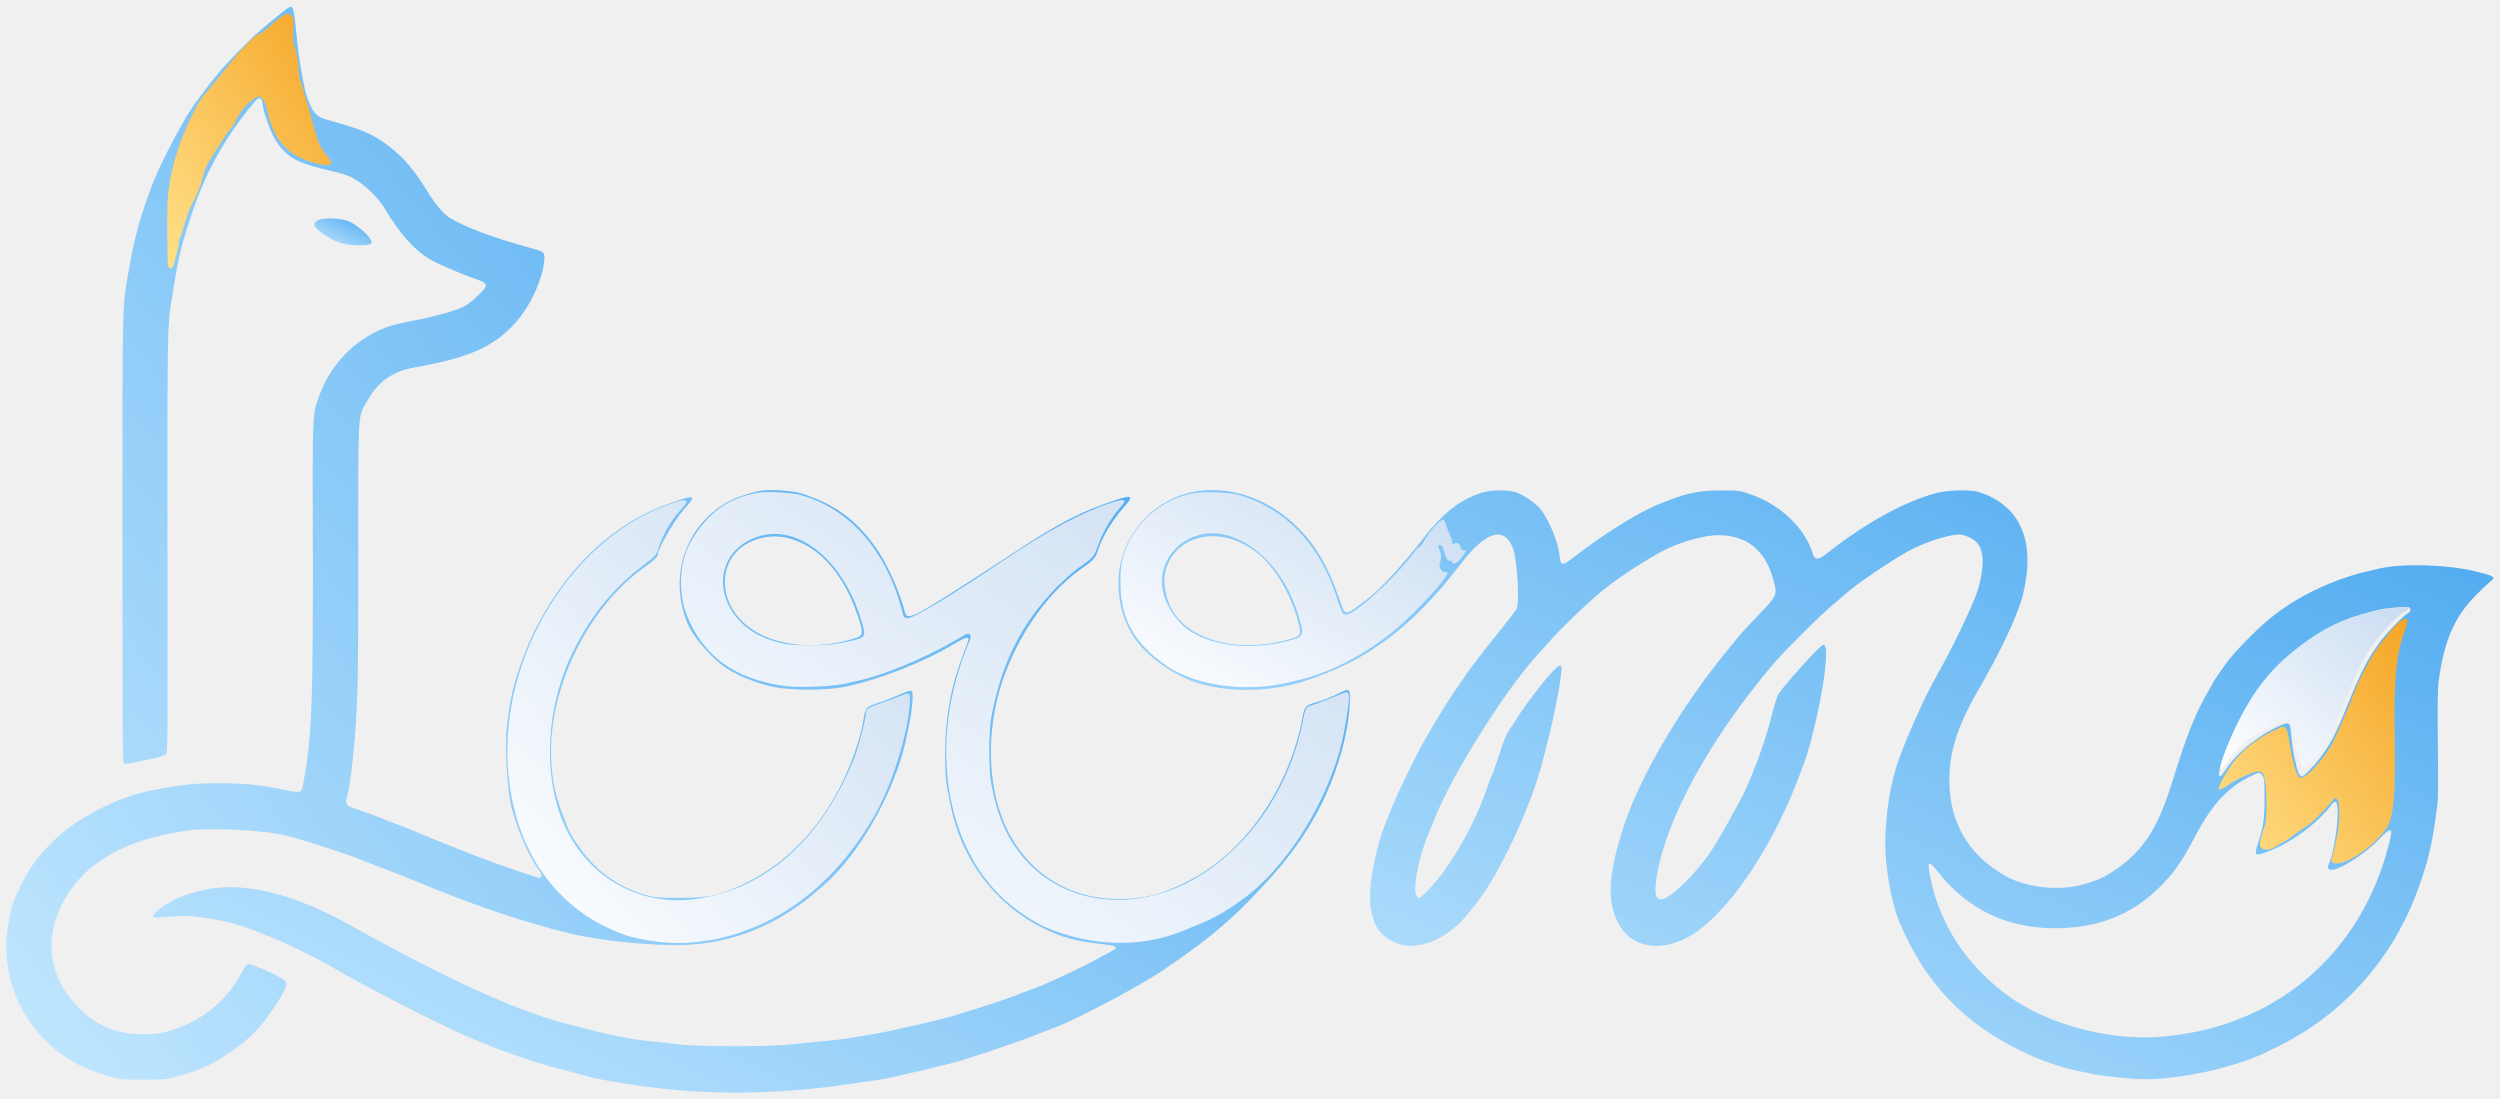
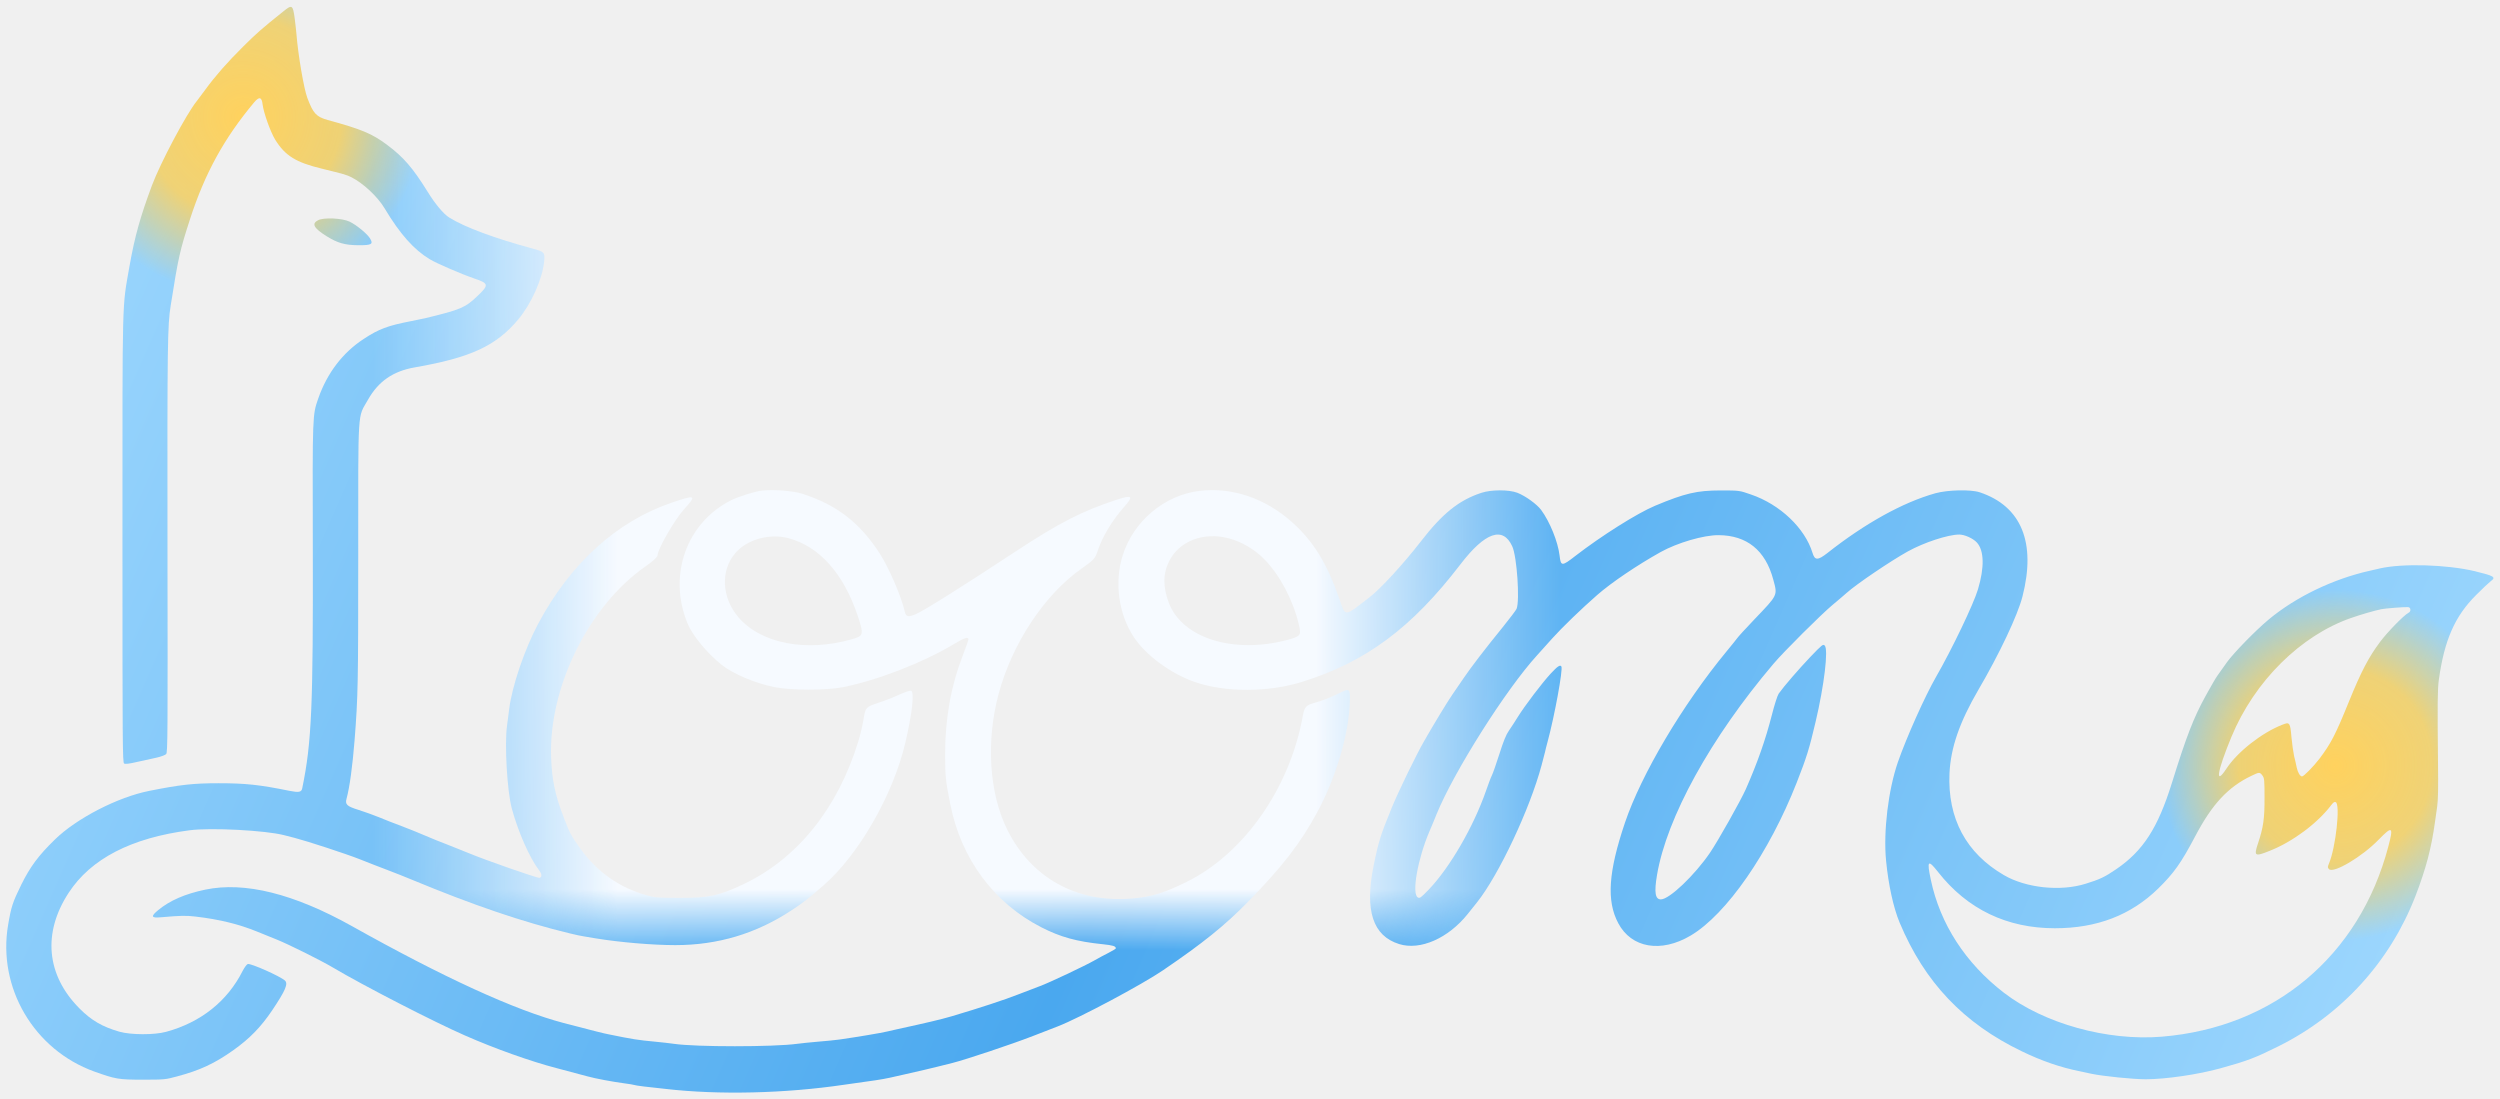
<svg xmlns="http://www.w3.org/2000/svg" viewBox="35 30 2460 1081">
  <defs>
-     <linearGradient id="wordmark-dark-blue" x1="0" y1="0" x2="1" y2="1">
-       <stop offset="0" stop-color="#c4e8ff" />
-       <stop offset="1" stop-color="#4aa8ef" />
+     <linearGradient id="blue" gradientUnits="userSpaceOnUse" x1="35.0" y1="30.0" x2="2495.0" y2="1111.0">
+       <stop offset="0" stop-color="#a6dcff" />
+       <stop offset="0.5" stop-color="#4aa8ef" />
+       <stop offset="1" stop-color="#a6dcff" />
    </linearGradient>
-     <linearGradient id="wordmark-dark-white" x1="0" y1="0" x2="1" y2="1">
-       <stop offset="0" stop-color="#ffffff" />
-       <stop offset="1" stop-color="#c9dcf2" />
+     <linearGradient id="along" gradientUnits="userSpaceOnUse" x1="35.0" y1="0" x2="2495.0" y2="0">
+       <stop offset="0" stop-color="#f6faff" stop-opacity="0" />
+       <stop offset="0.149" stop-color="#f6faff" stop-opacity="0" />
+       <stop offset="0.247" stop-color="#f6faff" stop-opacity="1" />
+       <stop offset="0.526" stop-color="#f6faff" stop-opacity="1" />
+       <stop offset="0.624" stop-color="#f6faff" stop-opacity="0" />
+       <stop offset="1" stop-color="#f6faff" stop-opacity="0" />
    </linearGradient>
-     <linearGradient id="wordmark-dark-gold" x1="0" y1="0" x2="1" y2="1">
-       <stop offset="0" stop-color="#ffe08a" />
-       <stop offset="1" stop-color="#f5a524" />
+     <linearGradient id="above" gradientUnits="userSpaceOnUse" x1="0" y1="905" x2="0" y2="965">
+       <stop offset="0" stop-color="#fff" />
+       <stop offset="1" stop-color="#fff" stop-opacity="0" />
    </linearGradient>
+     <mask id="letters" maskUnits="userSpaceOnUse" x="35.0" y="30.0" width="2460.0" height="1081.0">
+       <rect x="35.0" y="30.0" width="2460.0" height="1081.0" fill="url(#above)" />
+     </mask>
+     <radialGradient id="glow0" gradientUnits="userSpaceOnUse" cx="274" cy="145" r="177">
+       <stop offset="0" stop-color="#ffd25e" />
+       <stop offset="0.55" stop-color="#ffd25e" stop-opacity="0.85" />
+       <stop offset="1" stop-color="#ffd25e" stop-opacity="0" />
+     </radialGradient>
+     <radialGradient id="glow1" gradientUnits="userSpaceOnUse" cx="2333" cy="783" r="173">
+       <stop offset="0" stop-color="#ffd25e" />
+       <stop offset="0.55" stop-color="#ffd25e" stop-opacity="0.85" />
+       <stop offset="1" stop-color="#ffd25e" stop-opacity="0" />
+     </radialGradient>
+     <mask id="line" maskUnits="userSpaceOnUse" x="35.0" y="30.0" width="2460.0" height="1081.0">
+       <g transform="translate(0,1146) scale(0.1,-0.1)" fill="#fff">
+         <path d="M3137 11047 c-214 -171 -265 -217 -392 -343 -157 -155 -281 -297 -373 -424 -34 -47 -73 -98 -86 -115 -102 -126 -357 -606 -441 -830 -115 -309 -169 -502 -220 -790 -75 -430 -70 -237 -70 -2694 0 -2003 1 -2195 16 -2204 12 -7 49 -3 130 16 63 14 149 33 191 42 43 10 84 25 93 35 15 16 16 192 13 2036 -2 2013 0 2179 32 2380 75 473 89 537 191 851 146 450 336 795 630 1146 50 59 75 53 83 -21 10 -82 77 -269 123 -345 98 -159 204 -225 461 -287 208 -51 245 -61 290 -84 116 -59 259 -192 327 -307 151 -252 287 -405 444 -500 68 -41 313 -147 440 -190 141 -48 144 -63 30 -171 -119 -115 -166 -135 -514 -219 -22 -5 -85 -18 -140 -29 -228 -44 -317 -77 -466 -175 -207 -135 -360 -336 -447 -585 -58 -166 -57 -156 -54 -1440 4 -1597 -11 -1944 -104 -2397 -8 -39 -33 -43 -130 -24 -288 59 -429 74 -694 74 -245 0 -375 -14 -680 -75 -311 -61 -717 -271 -930 -479 -163 -159 -242 -266 -330 -443 -85 -173 -100 -218 -130 -396 -106 -618 254 -1230 848 -1444 210 -75 238 -80 477 -80 215 0 222 1 337 32 226 60 371 128 554 258 160 114 270 226 382 392 132 197 160 263 125 294 -50 44 -337 171 -365 162 -10 -3 -32 -33 -50 -67 -150 -299 -412 -507 -753 -600 -117 -32 -346 -31 -460 1 -167 48 -278 112 -395 231 -324 327 -362 741 -105 1135 218 335 615 541 1190 616 209 28 749 -1 930 -48 22 -6 69 -18 105 -27 124 -32 506 -157 640 -210 74 -30 194 -76 265 -103 72 -27 180 -70 240 -95 604 -251 1096 -419 1560 -531 55 -13 116 -27 135 -29 19 -3 76 -13 125 -21 230 -38 560 -66 779 -66 419 0 797 113 1145 343 117 77 153 105 311 242 347 299 689 895 808 1405 69 295 91 500 57 514 -9 3 -62 -15 -118 -40 -56 -26 -146 -61 -199 -78 -129 -43 -132 -45 -152 -171 -10 -57 -32 -153 -51 -213 -202 -657 -599 -1151 -1130 -1403 -241 -114 -336 -134 -630 -134 -218 1 -235 2 -327 27 -263 73 -485 230 -647 457 -95 134 -103 149 -163 306 -86 220 -117 371 -125 592 -25 690 372 1492 929 1880 69 48 118 92 118 107 1 62 167 351 262 456 127 139 115 145 -128 62 -539 -185 -995 -600 -1310 -1193 -133 -250 -257 -616 -284 -839 -6 -52 -16 -125 -21 -162 -25 -184 1 -641 47 -813 63 -232 175 -486 271 -612 27 -35 27 -66 2 -71 -21 -4 -554 182 -706 247 -65 27 -161 65 -213 85 -52 19 -142 56 -200 81 -58 25 -163 68 -235 95 -71 26 -175 67 -230 90 -55 22 -144 54 -198 71 -113 35 -133 53 -117 110 30 108 59 322 79 574 34 439 36 539 36 1830 0 1471 -8 1337 95 1520 103 183 248 283 462 320 550 96 799 211 1017 471 130 155 239 400 256 574 8 85 1 93 -110 123 -378 102 -680 214 -827 308 -55 35 -138 135 -210 252 -145 234 -238 342 -401 463 -144 108 -251 153 -582 243 -113 32 -143 64 -201 218 -34 91 -91 424 -107 628 -2 28 -10 96 -17 153 -18 135 -26 140 -113 69z" />
+         <path d="M3480 8993 c-67 -34 -43 -78 85 -158 106 -66 179 -87 308 -88 134 -1 153 10 118 67 -30 48 -134 133 -201 165 -74 35 -254 43 -310 14z" />
+         <path d="M7850 6333 c-63 -6 -233 -59 -305 -95 -439 -221 -623 -735 -432 -1207 48 -120 192 -296 337 -412 112 -90 340 -186 525 -221 163 -32 503 -32 663 -1 345 68 796 243 1103 428 100 60 139 72 139 43 0 -6 -24 -74 -54 -152 -119 -307 -176 -626 -176 -978 0 -217 5 -263 52 -497 106 -533 430 -969 896 -1206 187 -96 348 -140 602 -166 104 -11 129 -19 130 -41 0 -4 -33 -24 -72 -44 -40 -20 -102 -53 -138 -74 -88 -51 -450 -222 -536 -253 -38 -14 -132 -50 -209 -80 -136 -54 -390 -137 -660 -217 -113 -33 -241 -63 -530 -126 -38 -8 -86 -19 -105 -24 -63 -15 -301 -55 -470 -79 -41 -6 -136 -15 -210 -21 -74 -6 -166 -16 -205 -21 -233 -32 -1001 -32 -1215 0 -36 5 -119 15 -185 21 -163 15 -222 24 -455 72 -52 10 -135 31 -445 112 -478 126 -1177 446 -2082 953 -571 319 -1055 440 -1443 359 -199 -42 -347 -106 -463 -201 -76 -63 -70 -80 27 -71 195 17 245 18 340 7 237 -28 427 -75 606 -148 47 -19 135 -55 195 -79 123 -50 428 -202 550 -274 303 -180 996 -536 1300 -669 293 -129 649 -256 900 -321 140 -37 232 -62 300 -80 87 -24 255 -55 375 -71 41 -5 82 -12 90 -15 8 -3 51 -10 95 -15 44 -5 141 -16 215 -24 521 -60 1175 -45 1755 41 187 27 230 33 310 44 44 6 107 18 140 25 33 8 103 24 155 35 138 31 257 59 320 75 30 8 93 24 140 35 132 33 584 184 795 266 105 41 215 84 245 95 211 82 827 410 1035 552 394 268 609 442 835 673 341 349 516 576 683 884 184 341 311 771 319 1085 4 132 -1 136 -109 82 -84 -42 -159 -71 -238 -93 -83 -23 -99 -40 -115 -127 -128 -714 -581 -1360 -1150 -1638 -220 -108 -337 -143 -531 -160 -542 -47 -993 202 -1228 678 -178 359 -210 870 -84 1337 133 494 451 975 814 1230 123 87 136 101 160 175 45 138 142 299 257 429 100 112 86 126 -75 73 -337 -111 -559 -225 -981 -502 -532 -350 -891 -576 -984 -619 -75 -35 -103 -31 -114 18 -32 146 -158 439 -249 578 -197 303 -420 475 -759 585 -91 29 -275 44 -396 32z m255 -468 c304 -78 545 -347 684 -762 63 -187 60 -201 -56 -233 -449 -129 -895 -43 -1117 216 -165 193 -178 459 -31 631 114 134 333 196 520 148z" />
+         <path d="M12155 6330 c-346 -41 -652 -298 -758 -636 -83 -263 -40 -578 110 -803 118 -180 369 -363 603 -443 303 -103 721 -101 1055 3 626 196 1076 530 1555 1155 243 318 420 379 511 177 46 -101 75 -535 42 -614 -7 -15 -67 -95 -135 -179 -182 -224 -311 -393 -384 -500 -35 -52 -86 -126 -113 -165 -46 -66 -184 -293 -278 -458 -76 -131 -253 -497 -315 -647 -111 -270 -134 -341 -182 -580 -89 -440 -7 -690 253 -770 206 -64 482 57 673 296 26 33 67 84 92 115 214 269 520 918 635 1349 16 58 31 116 34 130 2 14 14 59 25 100 69 255 153 714 136 742 -12 19 -37 3 -104 -69 -86 -93 -256 -317 -325 -428 -27 -44 -66 -104 -87 -134 -28 -40 -53 -101 -94 -230 -31 -97 -64 -192 -74 -211 -10 -19 -36 -89 -59 -155 -121 -348 -355 -752 -559 -965 -81 -84 -91 -91 -110 -81 -64 34 -1 385 116 656 19 44 50 118 68 164 171 418 680 1224 988 1562 28 31 96 107 151 168 94 105 289 293 440 425 139 122 393 294 626 424 166 92 423 167 569 166 279 -1 462 -149 539 -437 43 -159 48 -147 -187 -393 -84 -88 -160 -171 -169 -185 -9 -13 -56 -71 -104 -129 -433 -525 -838 -1208 -1000 -1687 -163 -484 -182 -767 -66 -986 129 -246 421 -296 713 -123 352 208 773 815 1044 1506 98 250 123 331 185 595 85 360 128 717 90 753 -16 16 -25 9 -142 -113 -116 -122 -261 -290 -311 -361 -12 -18 -41 -107 -67 -210 -64 -249 -141 -467 -256 -729 -52 -116 -272 -507 -352 -625 -152 -223 -401 -460 -484 -460 -56 0 -67 68 -38 240 95 564 528 1350 1145 2077 102 121 475 492 585 583 50 41 110 93 135 115 94 85 432 314 603 409 159 88 396 166 506 166 53 0 137 -38 174 -79 71 -79 75 -244 10 -461 -43 -144 -255 -587 -412 -860 -110 -191 -291 -596 -376 -840 -94 -272 -144 -682 -116 -970 23 -236 72 -462 134 -610 246 -586 628 -989 1202 -1265 194 -94 379 -158 569 -196 28 -6 80 -17 116 -25 114 -24 409 -54 534 -54 195 0 517 47 736 108 264 73 340 102 569 216 624 310 1101 835 1351 1484 103 269 155 468 190 722 5 36 15 106 22 155 9 64 11 186 8 425 -6 589 -5 722 8 820 54 390 157 626 367 835 60 61 126 122 145 137 53 39 33 51 -160 98 -275 65 -712 78 -935 26 -11 -3 -54 -12 -95 -22 -360 -80 -728 -257 -995 -479 -131 -109 -347 -331 -413 -423 -37 -52 -79 -111 -93 -131 -15 -20 -67 -110 -117 -201 -118 -215 -188 -396 -332 -859 -137 -439 -283 -665 -548 -845 -113 -77 -160 -99 -299 -142 -248 -78 -586 -42 -803 84 -374 217 -557 559 -537 1003 12 252 99 503 283 819 208 355 388 736 435 920 136 531 -10 889 -421 1026 -88 29 -315 24 -437 -10 -320 -90 -691 -296 -1059 -586 -97 -76 -126 -76 -149 0 -75 244 -319 476 -605 574 -115 40 -115 40 -300 40 -233 0 -351 -28 -645 -151 -176 -74 -525 -294 -783 -493 -133 -104 -144 -104 -156 5 -16 134 -95 330 -181 447 -41 56 -156 139 -234 169 -83 32 -258 32 -356 -1 -220 -73 -382 -203 -595 -479 -169 -218 -395 -465 -505 -549 -254 -196 -234 -194 -295 -17 -123 354 -257 571 -471 761 -261 232 -588 342 -904 304z m282 -466 c129 -33 258 -109 355 -208 151 -154 281 -399 338 -639 27 -111 20 -118 -121 -156 -522 -136 -1020 19 -1155 360 -62 159 -62 294 1 418 99 197 336 288 582 225z m11631 -701 c2 -14 -4 -26 -20 -34 -43 -22 -210 -193 -277 -284 -114 -152 -188 -295 -306 -585 -137 -337 -178 -415 -294 -569 -59 -76 -152 -171 -169 -171 -19 0 -42 39 -52 86 -5 27 -17 78 -26 114 -8 36 -20 119 -26 185 -12 145 -18 153 -89 124 -203 -79 -443 -268 -550 -431 -116 -177 -94 -33 49 313 227 547 682 998 1182 1170 85 30 223 70 290 84 35 8 226 23 265 21 13 -1 21 -9 23 -23z m-1455 -1635 c18 -24 20 -44 20 -215 1 -208 -12 -296 -63 -448 -44 -131 -35 -137 117 -76 226 90 468 271 604 451 18 24 30 32 42 27 48 -18 1 -448 -67 -607 -13 -31 -13 -37 1 -52 42 -47 327 122 489 290 136 139 148 130 94 -72 -284 -1073 -1123 -1776 -2228 -1867 -537 -44 -1159 129 -1553 432 -378 291 -628 676 -720 1113 -40 190 -28 202 72 75 287 -365 676 -553 1149 -553 414 0 748 129 1016 390 155 152 225 250 367 519 165 313 322 481 549 590 81 39 84 39 111 3z" />
+       </g>
+     </mask>
  </defs>
-   <g transform="translate(0,1146) scale(0.1,-0.1)" fill="url(#wordmark-dark-blue)">
-     <path d="M3137 11047 c-214 -171 -265 -217 -392 -343 -157 -155 -281 -297 -373 -424 -34 -47 -73 -98 -86 -115 -102 -126 -357 -606 -441 -830 -115 -309 -169 -502 -220 -790 -75 -430 -70 -237 -70 -2694 0 -2003 1 -2195 16 -2204 12 -7 49 -3 130 16 63 14 149 33 191 42 43 10 84 25 93 35 15 16 16 192 13 2036 -2 2013 0 2179 32 2380 75 473 89 537 191 851 146 450 336 795 630 1146 50 59 75 53 83 -21 10 -82 77 -269 123 -345 98 -159 204 -225 461 -287 208 -51 245 -61 290 -84 116 -59 259 -192 327 -307 151 -252 287 -405 444 -500 68 -41 313 -147 440 -190 141 -48 144 -63 30 -171 -119 -115 -166 -135 -514 -219 -22 -5 -85 -18 -140 -29 -228 -44 -317 -77 -466 -175 -207 -135 -360 -336 -447 -585 -58 -166 -57 -156 -54 -1440 4 -1597 -11 -1944 -104 -2397 -8 -39 -33 -43 -130 -24 -288 59 -429 74 -694 74 -245 0 -375 -14 -680 -75 -311 -61 -717 -271 -930 -479 -163 -159 -242 -266 -330 -443 -85 -173 -100 -218 -130 -396 -106 -618 254 -1230 848 -1444 210 -75 238 -80 477 -80 215 0 222 1 337 32 226 60 371 128 554 258 160 114 270 226 382 392 132 197 160 263 125 294 -50 44 -337 171 -365 162 -10 -3 -32 -33 -50 -67 -150 -299 -412 -507 -753 -600 -117 -32 -346 -31 -460 1 -167 48 -278 112 -395 231 -324 327 -362 741 -105 1135 218 335 615 541 1190 616 209 28 749 -1 930 -48 22 -6 69 -18 105 -27 124 -32 506 -157 640 -210 74 -30 194 -76 265 -103 72 -27 180 -70 240 -95 604 -251 1096 -419 1560 -531 55 -13 116 -27 135 -29 19 -3 76 -13 125 -21 230 -38 560 -66 779 -66 419 0 797 113 1145 343 117 77 153 105 311 242 347 299 689 895 808 1405 69 295 91 500 57 514 -9 3 -62 -15 -118 -40 -56 -26 -146 -61 -199 -78 -129 -43 -132 -45 -152 -171 -10 -57 -32 -153 -51 -213 -202 -657 -599 -1151 -1130 -1403 -241 -114 -336 -134 -630 -134 -218 1 -235 2 -327 27 -263 73 -485 230 -647 457 -95 134 -103 149 -163 306 -86 220 -117 371 -125 592 -25 690 372 1492 929 1880 69 48 118 92 118 107 1 62 167 351 262 456 127 139 115 145 -128 62 -539 -185 -995 -600 -1310 -1193 -133 -250 -257 -616 -284 -839 -6 -52 -16 -125 -21 -162 -25 -184 1 -641 47 -813 63 -232 175 -486 271 -612 27 -35 27 -66 2 -71 -21 -4 -554 182 -706 247 -65 27 -161 65 -213 85 -52 19 -142 56 -200 81 -58 25 -163 68 -235 95 -71 26 -175 67 -230 90 -55 22 -144 54 -198 71 -113 35 -133 53 -117 110 30 108 59 322 79 574 34 439 36 539 36 1830 0 1471 -8 1337 95 1520 103 183 248 283 462 320 550 96 799 211 1017 471 130 155 239 400 256 574 8 85 1 93 -110 123 -378 102 -680 214 -827 308 -55 35 -138 135 -210 252 -145 234 -238 342 -401 463 -144 108 -251 153 -582 243 -113 32 -143 64 -201 218 -34 91 -91 424 -107 628 -2 28 -10 96 -17 153 -18 135 -26 140 -113 69z" />
-     <path d="M3480 8993 c-67 -34 -43 -78 85 -158 106 -66 179 -87 308 -88 134 -1 153 10 118 67 -30 48 -134 133 -201 165 -74 35 -254 43 -310 14z" />
-     <path d="M7850 6333 c-63 -6 -233 -59 -305 -95 -439 -221 -623 -735 -432 -1207 48 -120 192 -296 337 -412 112 -90 340 -186 525 -221 163 -32 503 -32 663 -1 345 68 796 243 1103 428 100 60 139 72 139 43 0 -6 -24 -74 -54 -152 -119 -307 -176 -626 -176 -978 0 -217 5 -263 52 -497 106 -533 430 -969 896 -1206 187 -96 348 -140 602 -166 104 -11 129 -19 130 -41 0 -4 -33 -24 -72 -44 -40 -20 -102 -53 -138 -74 -88 -51 -450 -222 -536 -253 -38 -14 -132 -50 -209 -80 -136 -54 -390 -137 -660 -217 -113 -33 -241 -63 -530 -126 -38 -8 -86 -19 -105 -24 -63 -15 -301 -55 -470 -79 -41 -6 -136 -15 -210 -21 -74 -6 -166 -16 -205 -21 -233 -32 -1001 -32 -1215 0 -36 5 -119 15 -185 21 -163 15 -222 24 -455 72 -52 10 -135 31 -445 112 -478 126 -1177 446 -2082 953 -571 319 -1055 440 -1443 359 -199 -42 -347 -106 -463 -201 -76 -63 -70 -80 27 -71 195 17 245 18 340 7 237 -28 427 -75 606 -148 47 -19 135 -55 195 -79 123 -50 428 -202 550 -274 303 -180 996 -536 1300 -669 293 -129 649 -256 900 -321 140 -37 232 -62 300 -80 87 -24 255 -55 375 -71 41 -5 82 -12 90 -15 8 -3 51 -10 95 -15 44 -5 141 -16 215 -24 521 -60 1175 -45 1755 41 187 27 230 33 310 44 44 6 107 18 140 25 33 8 103 24 155 35 138 31 257 59 320 75 30 8 93 24 140 35 132 33 584 184 795 266 105 41 215 84 245 95 211 82 827 410 1035 552 394 268 609 442 835 673 341 349 516 576 683 884 184 341 311 771 319 1085 4 132 -1 136 -109 82 -84 -42 -159 -71 -238 -93 -83 -23 -99 -40 -115 -127 -128 -714 -581 -1360 -1150 -1638 -220 -108 -337 -143 -531 -160 -542 -47 -993 202 -1228 678 -178 359 -210 870 -84 1337 133 494 451 975 814 1230 123 87 136 101 160 175 45 138 142 299 257 429 100 112 86 126 -75 73 -337 -111 -559 -225 -981 -502 -532 -350 -891 -576 -984 -619 -75 -35 -103 -31 -114 18 -32 146 -158 439 -249 578 -197 303 -420 475 -759 585 -91 29 -275 44 -396 32z m255 -468 c304 -78 545 -347 684 -762 63 -187 60 -201 -56 -233 -449 -129 -895 -43 -1117 216 -165 193 -178 459 -31 631 114 134 333 196 520 148z" />
-     <path d="M12155 6330 c-346 -41 -652 -298 -758 -636 -83 -263 -40 -578 110 -803 118 -180 369 -363 603 -443 303 -103 721 -101 1055 3 626 196 1076 530 1555 1155 243 318 420 379 511 177 46 -101 75 -535 42 -614 -7 -15 -67 -95 -135 -179 -182 -224 -311 -393 -384 -500 -35 -52 -86 -126 -113 -165 -46 -66 -184 -293 -278 -458 -76 -131 -253 -497 -315 -647 -111 -270 -134 -341 -182 -580 -89 -440 -7 -690 253 -770 206 -64 482 57 673 296 26 33 67 84 92 115 214 269 520 918 635 1349 16 58 31 116 34 130 2 14 14 59 25 100 69 255 153 714 136 742 -12 19 -37 3 -104 -69 -86 -93 -256 -317 -325 -428 -27 -44 -66 -104 -87 -134 -28 -40 -53 -101 -94 -230 -31 -97 -64 -192 -74 -211 -10 -19 -36 -89 -59 -155 -121 -348 -355 -752 -559 -965 -81 -84 -91 -91 -110 -81 -64 34 -1 385 116 656 19 44 50 118 68 164 171 418 680 1224 988 1562 28 31 96 107 151 168 94 105 289 293 440 425 139 122 393 294 626 424 166 92 423 167 569 166 279 -1 462 -149 539 -437 43 -159 48 -147 -187 -393 -84 -88 -160 -171 -169 -185 -9 -13 -56 -71 -104 -129 -433 -525 -838 -1208 -1000 -1687 -163 -484 -182 -767 -66 -986 129 -246 421 -296 713 -123 352 208 773 815 1044 1506 98 250 123 331 185 595 85 360 128 717 90 753 -16 16 -25 9 -142 -113 -116 -122 -261 -290 -311 -361 -12 -18 -41 -107 -67 -210 -64 -249 -141 -467 -256 -729 -52 -116 -272 -507 -352 -625 -152 -223 -401 -460 -484 -460 -56 0 -67 68 -38 240 95 564 528 1350 1145 2077 102 121 475 492 585 583 50 41 110 93 135 115 94 85 432 314 603 409 159 88 396 166 506 166 53 0 137 -38 174 -79 71 -79 75 -244 10 -461 -43 -144 -255 -587 -412 -860 -110 -191 -291 -596 -376 -840 -94 -272 -144 -682 -116 -970 23 -236 72 -462 134 -610 246 -586 628 -989 1202 -1265 194 -94 379 -158 569 -196 28 -6 80 -17 116 -25 114 -24 409 -54 534 -54 195 0 517 47 736 108 264 73 340 102 569 216 624 310 1101 835 1351 1484 103 269 155 468 190 722 5 36 15 106 22 155 9 64 11 186 8 425 -6 589 -5 722 8 820 54 390 157 626 367 835 60 61 126 122 145 137 53 39 33 51 -160 98 -275 65 -712 78 -935 26 -11 -3 -54 -12 -95 -22 -360 -80 -728 -257 -995 -479 -131 -109 -347 -331 -413 -423 -37 -52 -79 -111 -93 -131 -15 -20 -67 -110 -117 -201 -118 -215 -188 -396 -332 -859 -137 -439 -283 -665 -548 -845 -113 -77 -160 -99 -299 -142 -248 -78 -586 -42 -803 84 -374 217 -557 559 -537 1003 12 252 99 503 283 819 208 355 388 736 435 920 136 531 -10 889 -421 1026 -88 29 -315 24 -437 -10 -320 -90 -691 -296 -1059 -586 -97 -76 -126 -76 -149 0 -75 244 -319 476 -605 574 -115 40 -115 40 -300 40 -233 0 -351 -28 -645 -151 -176 -74 -525 -294 -783 -493 -133 -104 -144 -104 -156 5 -16 134 -95 330 -181 447 -41 56 -156 139 -234 169 -83 32 -258 32 -356 -1 -220 -73 -382 -203 -595 -479 -169 -218 -395 -465 -505 -549 -254 -196 -234 -194 -295 -17 -123 354 -257 571 -471 761 -261 232 -588 342 -904 304z m282 -466 c129 -33 258 -109 355 -208 151 -154 281 -399 338 -639 27 -111 20 -118 -121 -156 -522 -136 -1020 19 -1155 360 -62 159 -62 294 1 418 99 197 336 288 582 225z m11631 -701 c2 -14 -4 -26 -20 -34 -43 -22 -210 -193 -277 -284 -114 -152 -188 -295 -306 -585 -137 -337 -178 -415 -294 -569 -59 -76 -152 -171 -169 -171 -19 0 -42 39 -52 86 -5 27 -17 78 -26 114 -8 36 -20 119 -26 185 -12 145 -18 153 -89 124 -203 -79 -443 -268 -550 -431 -116 -177 -94 -33 49 313 227 547 682 998 1182 1170 85 30 223 70 290 84 35 8 226 23 265 21 13 -1 21 -9 23 -23z m-1455 -1635 c18 -24 20 -44 20 -215 1 -208 -12 -296 -63 -448 -44 -131 -35 -137 117 -76 226 90 468 271 604 451 18 24 30 32 42 27 48 -18 1 -448 -67 -607 -13 -31 -13 -37 1 -52 42 -47 327 122 489 290 136 139 148 130 94 -72 -284 -1073 -1123 -1776 -2228 -1867 -537 -44 -1159 129 -1553 432 -378 291 -628 676 -720 1113 -40 190 -28 202 72 75 287 -365 676 -553 1149 -553 414 0 748 129 1016 390 155 152 225 250 367 519 165 313 322 481 549 590 81 39 84 39 111 3z" />
-   </g>
-   <g transform="translate(0,1146) scale(0.1,-0.1)" fill="url(#wordmark-dark-white)">
-     <path d="M7825 6314 c-302 -46 -512 -196 -679 -487 -111 -193 -127 -493 -40 -715 162 -408 473 -635 964 -702 151 -21 505 -4 625 29 17 5 57 14 90 21 252 53 642 213 944 387 53 30 101 58 106 63 48 35 83 7 59 -48 -443 -1029 -239 -2158 481 -2668 160 -113 260 -165 420 -217 408 -133 822 -126 1190 21 300 120 357 149 565 293 468 325 903 1032 1026 1669 43 227 58 360 41 377 -15 15 -19 15 -59 -1 -127 -52 -239 -95 -291 -112 -71 -22 -69 -18 -101 -179 -120 -590 -452 -1111 -916 -1440 -623 -441 -1401 -390 -1832 119 -160 190 -252 400 -314 721 -26 132 -26 511 -1 650 99 535 295 928 638 1280 65 66 154 147 200 180 190 139 166 110 230 279 44 114 122 243 204 334 72 81 47 91 -102 42 -277 -91 -634 -283 -1056 -569 -379 -257 -678 -443 -848 -530 -101 -51 -122 -48 -139 22 -150 602 -516 1024 -1008 1158 -76 21 -318 35 -397 23z m305 -431 c315 -90 591 -433 711 -881 29 -108 20 -118 -126 -150 -156 -34 -231 -42 -402 -42 -183 0 -243 8 -379 52 -517 165 -641 775 -200 988 129 62 258 73 396 33z" />
-     <path d="M12115 6310 c-263 -35 -527 -226 -650 -470 -71 -141 -90 -227 -90 -405 0 -364 134 -606 460 -830 278 -191 771 -260 1170 -165 22 5 72 16 110 25 312 71 638 237 940 479 227 182 601 596 528 585 -43 -7 -81 49 -64 95 16 39 13 92 -5 128 -11 21 -13 33 -5 41 16 16 37 -8 51 -61 17 -62 36 -92 60 -92 11 0 20 -4 20 -9 0 -45 79 7 119 79 22 40 22 42 4 36 -22 -7 -39 8 -44 38 -6 29 -35 43 -59 28 -18 -11 -20 -10 -20 13 0 15 -8 43 -19 63 -10 20 -27 64 -38 96 -10 33 -24 61 -30 63 -26 9 -147 -126 -192 -214 -11 -23 -31 -48 -44 -54 -12 -7 -28 -20 -35 -30 -180 -254 -610 -649 -693 -637 -29 4 -38 22 -90 182 -166 515 -510 870 -964 998 -79 22 -316 32 -420 18z m300 -415 c302 -78 574 -371 698 -750 75 -231 72 -245 -59 -283 -353 -101 -731 -71 -979 79 -129 77 -244 238 -279 389 -83 353 253 659 619 565z" />
-     <path d="M6966 6210 c-979 -329 -1700 -1495 -1617 -2618 58 -794 471 -1386 1135 -1626 187 -68 506 -103 701 -77 44 6 114 15 155 20 41 6 130 26 197 45 579 165 1064 567 1413 1171 175 303 336 816 353 1122 6 96 -4 104 -81 70 -31 -14 -118 -46 -192 -71 -142 -49 -160 -62 -160 -109 0 -52 -69 -319 -107 -417 -322 -821 -888 -1323 -1589 -1409 -551 -67 -1056 229 -1280 750 -209 489 -168 1168 102 1702 179 355 392 614 692 840 114 87 125 100 148 178 35 118 126 273 216 367 91 94 66 112 -86 62z" />
-     <path d="M23895 5179 c-312 -46 -540 -126 -751 -264 -334 -217 -535 -428 -705 -736 -147 -267 -285 -618 -228 -584 4 3 39 47 78 99 120 160 320 307 483 357 122 37 146 22 154 -92 8 -109 54 -321 75 -343 48 -51 184 110 303 359 24 50 47 101 51 115 7 24 78 198 143 355 89 214 165 340 303 500 95 112 155 167 209 195 77 39 19 59 -115 39z" />
-   </g>
-   <g transform="translate(0,1146) scale(0.1,-0.1)" fill="url(#wordmark-dark-gold)">
-     <path d="M3104 10986 c-32 -25 -86 -70 -119 -100 -33 -31 -73 -58 -90 -62 -34 -8 -194 -169 -271 -275 -26 -35 -108 -135 -181 -223 -127 -150 -138 -167 -212 -320 -105 -216 -174 -425 -209 -631 -24 -150 -26 -180 -26 -480 0 -176 3 -332 7 -347 11 -43 43 -37 57 10 29 95 50 187 50 216 0 18 4 36 9 42 5 5 19 43 30 84 29 106 76 235 98 267 28 40 78 167 97 243 23 95 41 131 131 270 45 69 91 141 103 161 12 19 31 44 43 55 12 10 35 47 51 81 51 111 173 233 232 233 23 0 63 -67 74 -125 55 -281 182 -437 417 -513 188 -60 254 -48 188 35 -71 89 -95 133 -122 223 -28 91 -35 119 -66 240 -8 30 -26 88 -40 129 -14 40 -25 81 -25 91 0 10 -8 37 -19 61 -12 29 -21 81 -25 150 -5 73 -15 128 -31 175 -23 63 -24 79 -19 184 6 103 5 117 -12 137 -35 39 -56 37 -120 -11z" />
-     <path d="M23967 5045 c-44 -33 -91 -88 -215 -249 -66 -86 -191 -324 -241 -461 -48 -130 -178 -432 -212 -493 -71 -126 -202 -283 -268 -320 -41 -23 -41 -23 -65 1 -27 27 -67 183 -90 350 -13 95 -31 137 -61 137 -6 0 -48 -18 -94 -40 -236 -114 -394 -268 -511 -498 -50 -98 -33 -104 77 -29 79 54 244 127 287 127 40 0 58 -32 69 -127 15 -124 11 -365 -7 -408 -31 -74 -56 -186 -46 -204 20 -38 89 -42 140 -8 19 13 55 34 80 46 25 13 79 49 120 80 41 32 95 69 121 84 44 26 166 147 241 237 34 42 37 44 53 28 41 -39 28 -291 -24 -483 -37 -133 -37 -133 -7 -146 94 -43 404 164 524 350 66 102 86 331 76 906 -9 547 15 798 95 1013 50 134 37 167 -42 107z" />
+   <g mask="url(#line)">
+     <rect x="35.0" y="30.0" width="2460.0" height="1081.0" fill="url(#blue)" />
+     <rect x="35.0" y="30.0" width="2460.0" height="1081.0" fill="url(#along)" mask="url(#letters)" />
+     <rect x="35.0" y="30.0" width="2460.0" height="1081.0" fill="url(#glow0)" />
+     <rect x="35.0" y="30.0" width="2460.0" height="1081.0" fill="url(#glow1)" />
  </g>
</svg>
